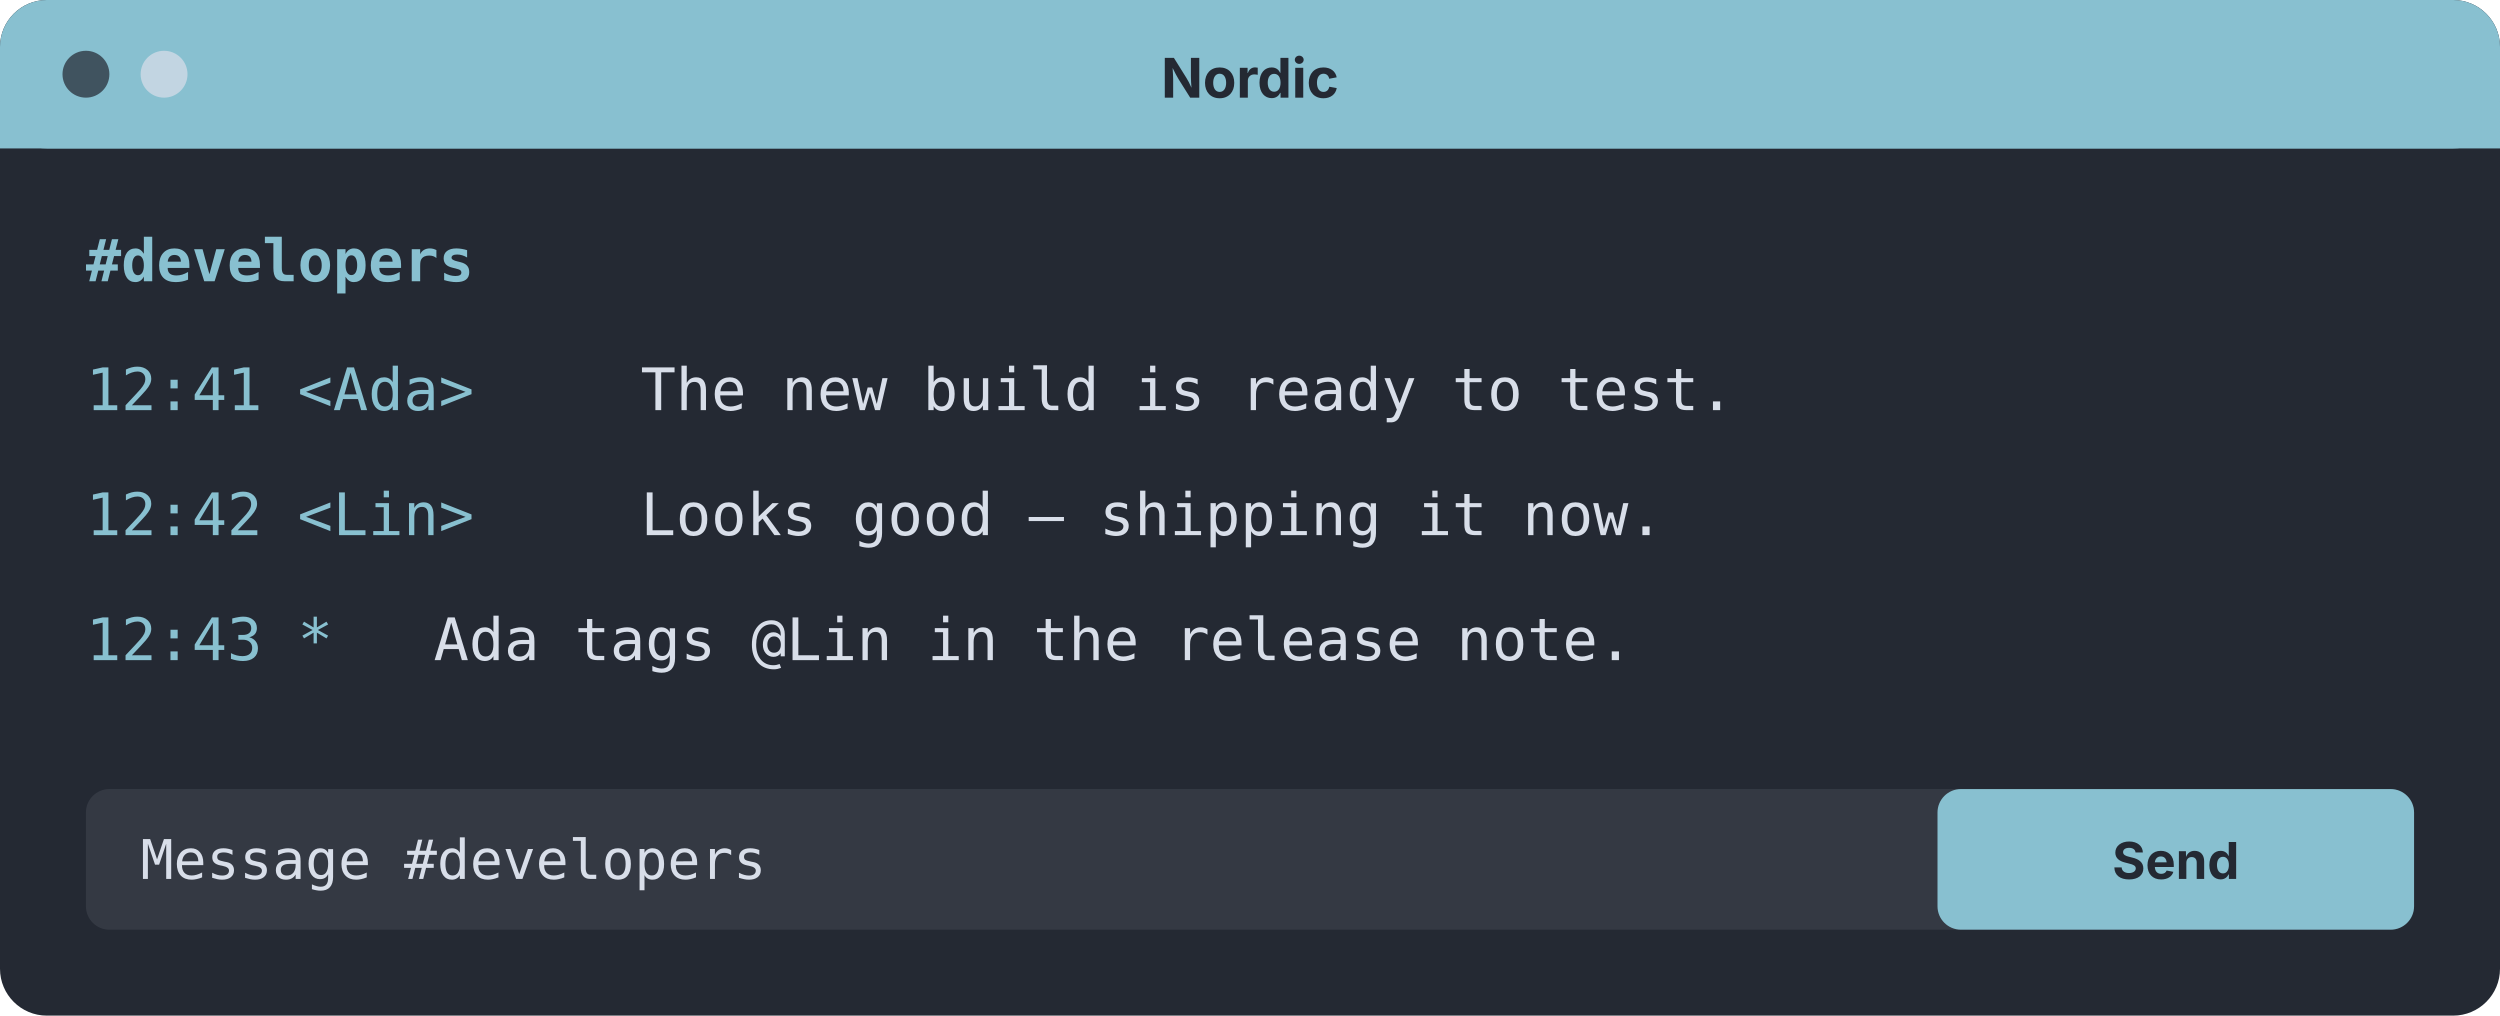
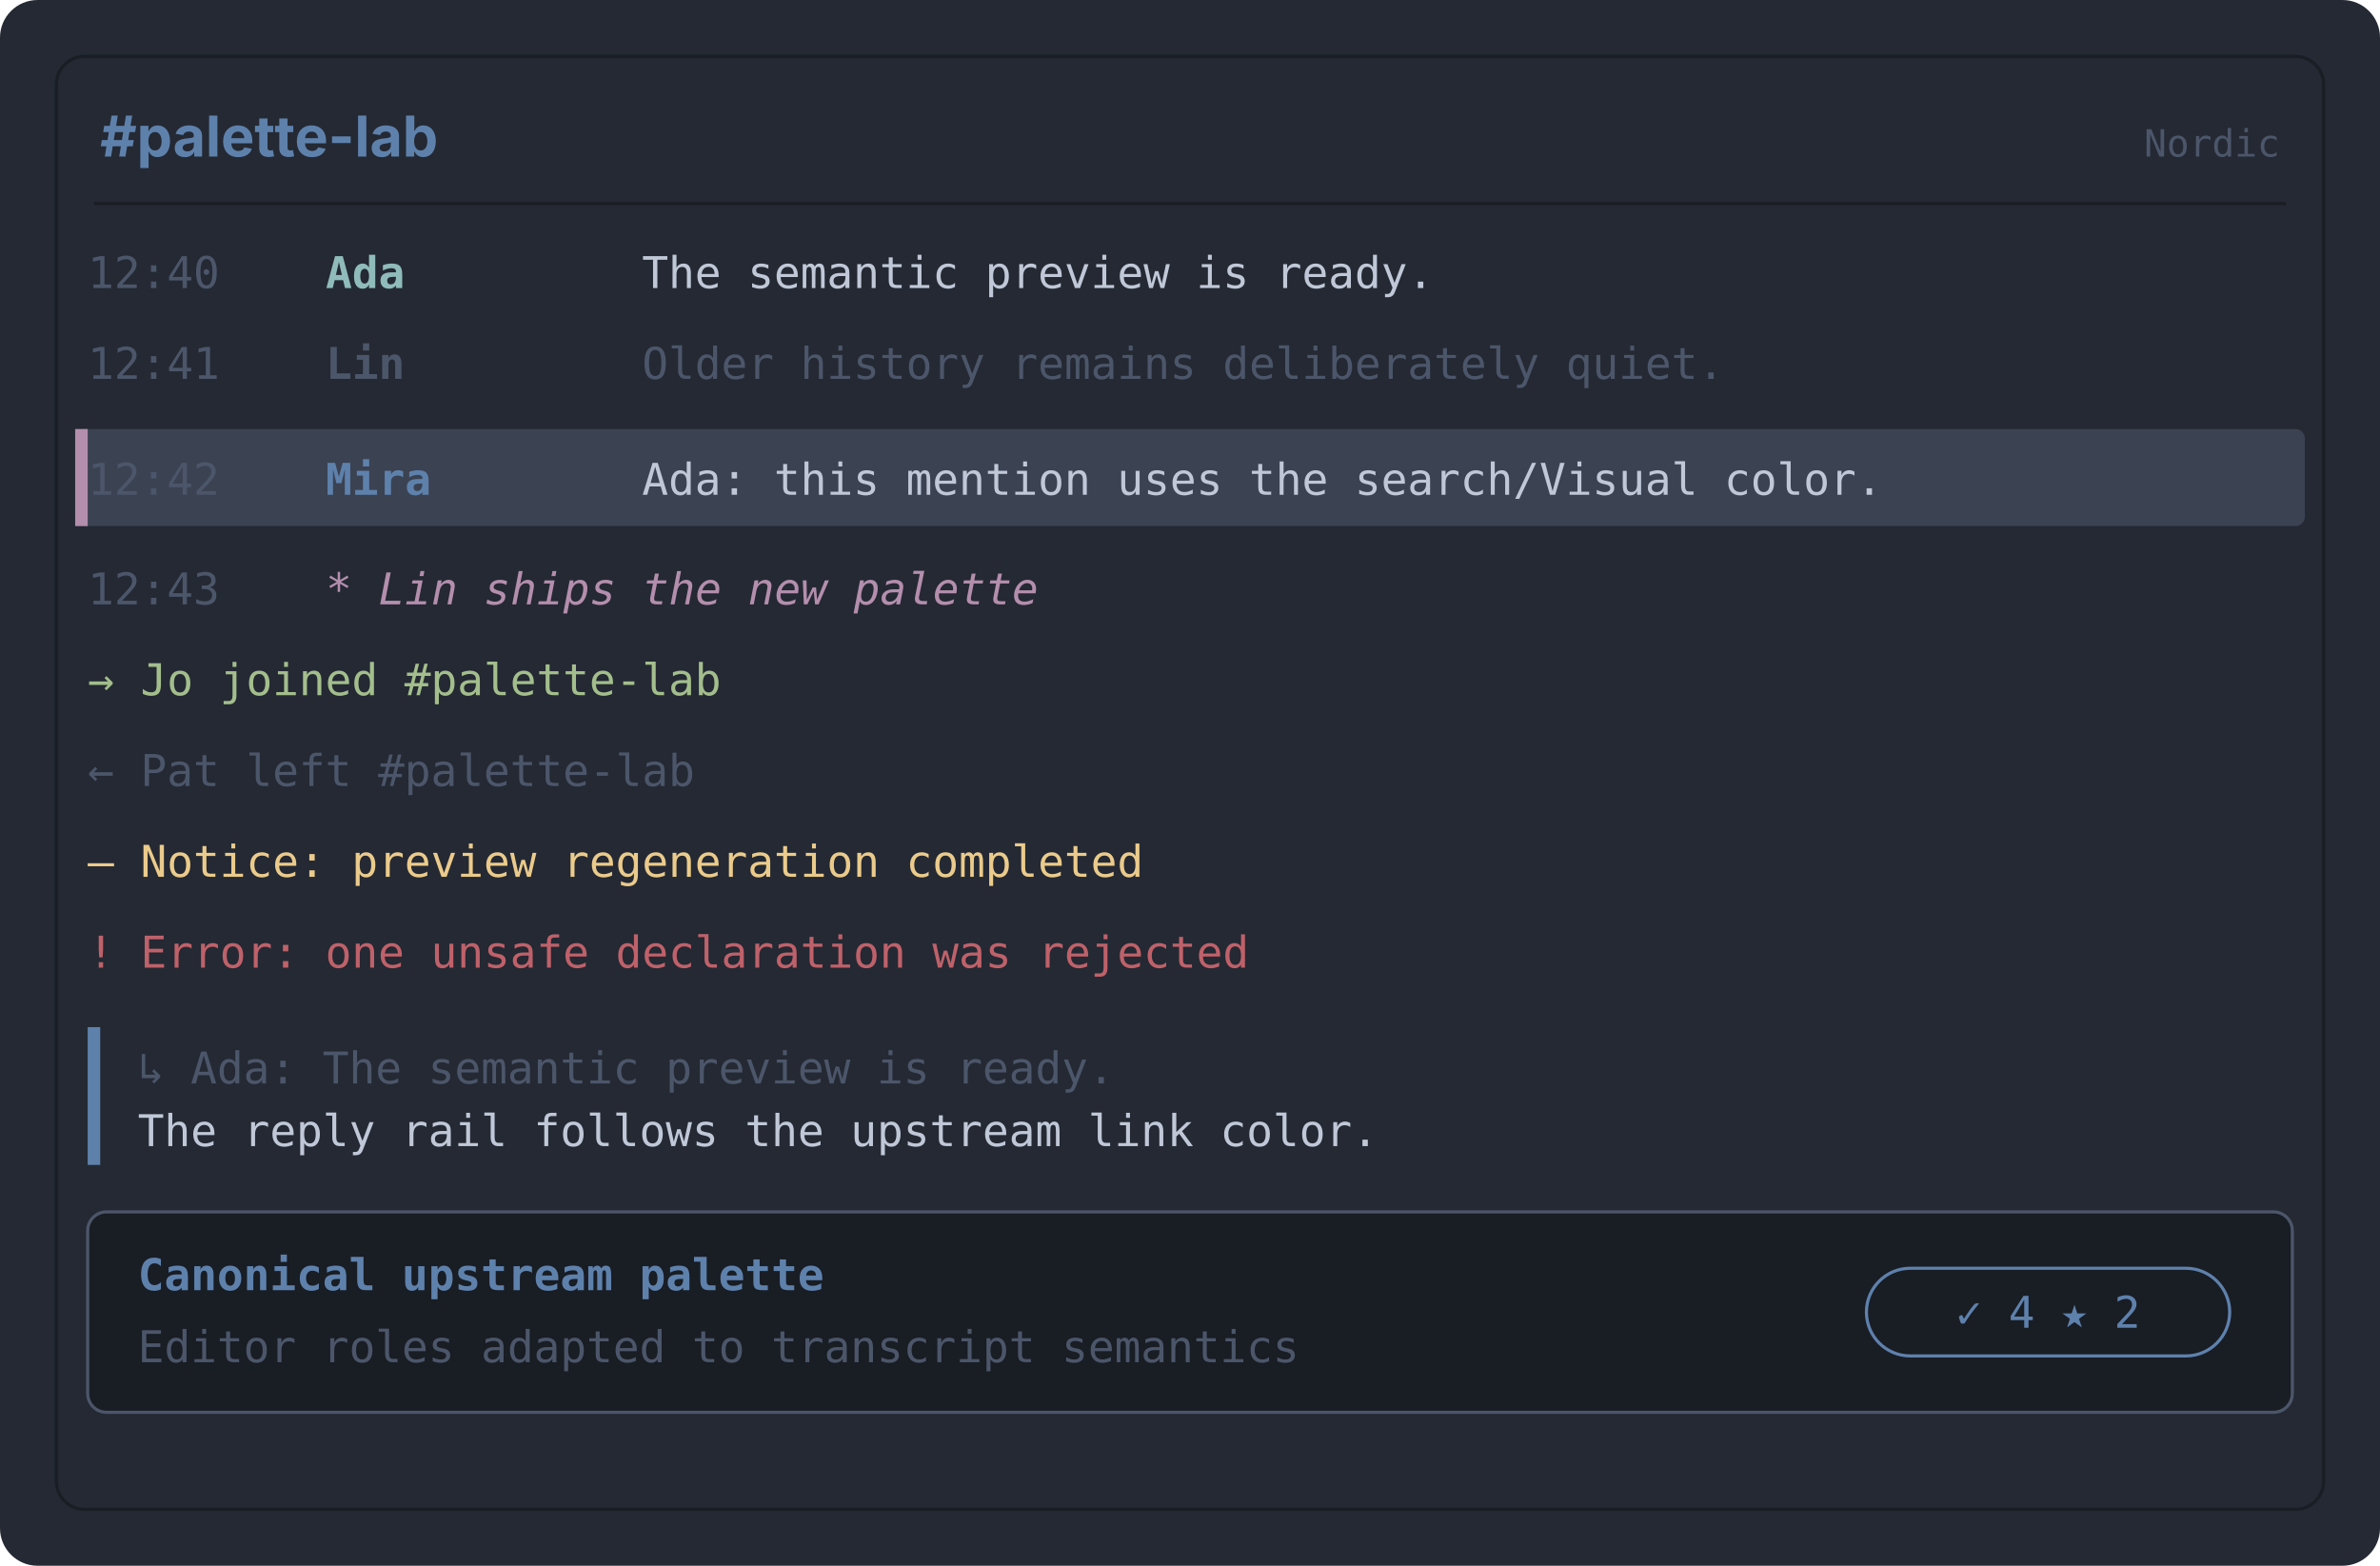
- <svg xmlns="http://www.w3.org/2000/svg" width="640" height="260" viewBox="0 0 640 260" role="img" aria-labelledby="title description">
-   <description id="description">Example chat window using the adapted background, text, and accent colors.</description>
-   <rect width="640" height="260" rx="12" fill="#242933" />
-   <rect width="640" height="38" rx="12" fill="#88c0d0" />
-   <rect y="26" width="640" height="12" fill="#88c0d0" />
-   <circle cx="22" cy="19" r="6" fill="#242933" opacity="0.72" />
-   <circle cx="42" cy="19" r="6" fill="#d8dee9" opacity="0.72" />
-   <text x="320" y="25" text-anchor="middle" font-family="-apple-system, BlinkMacSystemFont, sans-serif" font-size="14" font-weight="700" fill="#242933">Nordic</text>
-   <g font-family="ui-monospace, SFMono-Regular, Menlo, Consolas, monospace" font-size="15">
-     <text x="22" y="72" fill="#88c0d0" font-weight="700">#developers</text>
-     <text x="22" y="105" fill="#88c0d0">12:41  &lt;Ada&gt;</text>
-     <text x="164" y="105" fill="#d8dee9">The new build is ready to test.</text>
-     <text x="22" y="137" fill="#88c0d0">12:42  &lt;Lin&gt;</text>
-     <text x="164" y="137" fill="#d8dee9">Looks good — shipping it now.</text>
-     <text x="22" y="169" fill="#88c0d0">12:43  *</text>
-     <text x="111" y="169" fill="#d8dee9">Ada tags @Lin in the release note.</text>
+ <svg xmlns="http://www.w3.org/2000/svg" width="760" height="500" viewBox="0 0 760 500" role="img" aria-labelledby="title description">
+   <description id="description">Transcript preview showing ordinary messages, history, a mention, an action, membership events, a notice, an error, a reply, a link card, and reactions using the generated custom CSS palette.</description>
+   <rect width="760" height="500" rx="12" fill="#242933" />
+   <rect x="18" y="18" width="724" height="464" rx="9" fill="#242933" stroke="#191d24" />
+   <text x="32" y="50" font-family="-apple-system, BlinkMacSystemFont, sans-serif" font-size="18" font-weight="700" fill="#5e81ac">#palette-lab</text>
+   <text x="728" y="50" text-anchor="end" font-family="ui-monospace, SFMono-Regular, Menlo, monospace" font-size="12" fill="#4c566a">Nordic</text>
+   <line x1="30" y1="65" x2="730" y2="65" stroke="#191d24" />
+   <g font-family="ui-monospace, SFMono-Regular, Menlo, Consolas, monospace" font-size="14">
+     <text x="28" y="92" fill="#4c566a">12:40</text>
+     <text x="104" y="92" fill="#8fbcbb" font-weight="700">Ada</text>
+     <text x="205" y="92" fill="#c0c8d8">The semantic preview is ready.</text>
+     <text x="28" y="121" fill="#4c566a">12:41</text>
+     <text x="104" y="121" fill="#4c566a" font-weight="700">Lin</text>
+     <text x="205" y="121" fill="#4c566a">Older history remains deliberately quiet.</text>
+     <rect x="24" y="137" width="712" height="31" rx="3" fill="#3b4252" />
+     <rect x="24" y="137" width="4" height="31" fill="#b48ead" />
+     <text x="28" y="158" fill="#4c566a">12:42</text>
+     <text x="104" y="158" fill="#5e81ac" font-weight="700">Mira</text>
+     <text x="205" y="158" fill="#c0c8d8">Ada: this mention uses the search/Visual color.</text>
+     <text x="28" y="193" fill="#4c566a">12:43</text>
+     <text x="104" y="193" fill="#b48ead" font-style="italic">* Lin ships the new palette</text>
+     <text x="28" y="222" fill="#a3be8c">→ Jo joined #palette-lab</text>
+     <text x="28" y="251" fill="#4c566a">← Pat left #palette-lab</text>
+     <text x="28" y="280" fill="#ebcb8b">— Notice: preview regeneration completed</text>
+     <text x="28" y="309" fill="#bf616a">! Error: one unsafe declaration was rejected</text>
+     <rect x="28" y="328" width="4" height="44" fill="#5e81ac" />
+     <text x="44" y="346" fill="#4c566a">↳ Ada: The semantic preview is ready.</text>
+     <text x="44" y="366" fill="#c0c8d8">The reply rail follows the upstream link color.</text>
+     <rect x="28" y="387" width="704" height="64" rx="6" fill="#191d24" stroke="#4c566a" />
+     <text x="44" y="412" fill="#5e81ac" font-weight="700">Canonical upstream palette</text>
+     <text x="44" y="435" fill="#4c566a">Editor roles adapted to transcript semantics</text>
+     <rect x="596" y="405" width="116" height="28" rx="14" fill="#191d24" stroke="#5e81ac" />
+     <text x="654" y="424" text-anchor="middle" fill="#5e81ac">✓ 4   ★ 2</text>
  </g>
-   <rect x="22" y="202" width="596" height="36" rx="6" fill="#d8dee9" opacity="0.09" />
-   <text x="36" y="225" font-family="ui-monospace, SFMono-Regular, Menlo, Consolas, monospace" font-size="14" fill="#d8dee9">Message #developers</text>
-   <rect x="496" y="202" width="122" height="36" rx="6" fill="#88c0d0" />
-   <text x="557" y="225" text-anchor="middle" font-family="-apple-system, BlinkMacSystemFont, sans-serif" font-size="13" font-weight="700" fill="#242933">Send</text>
</svg>
